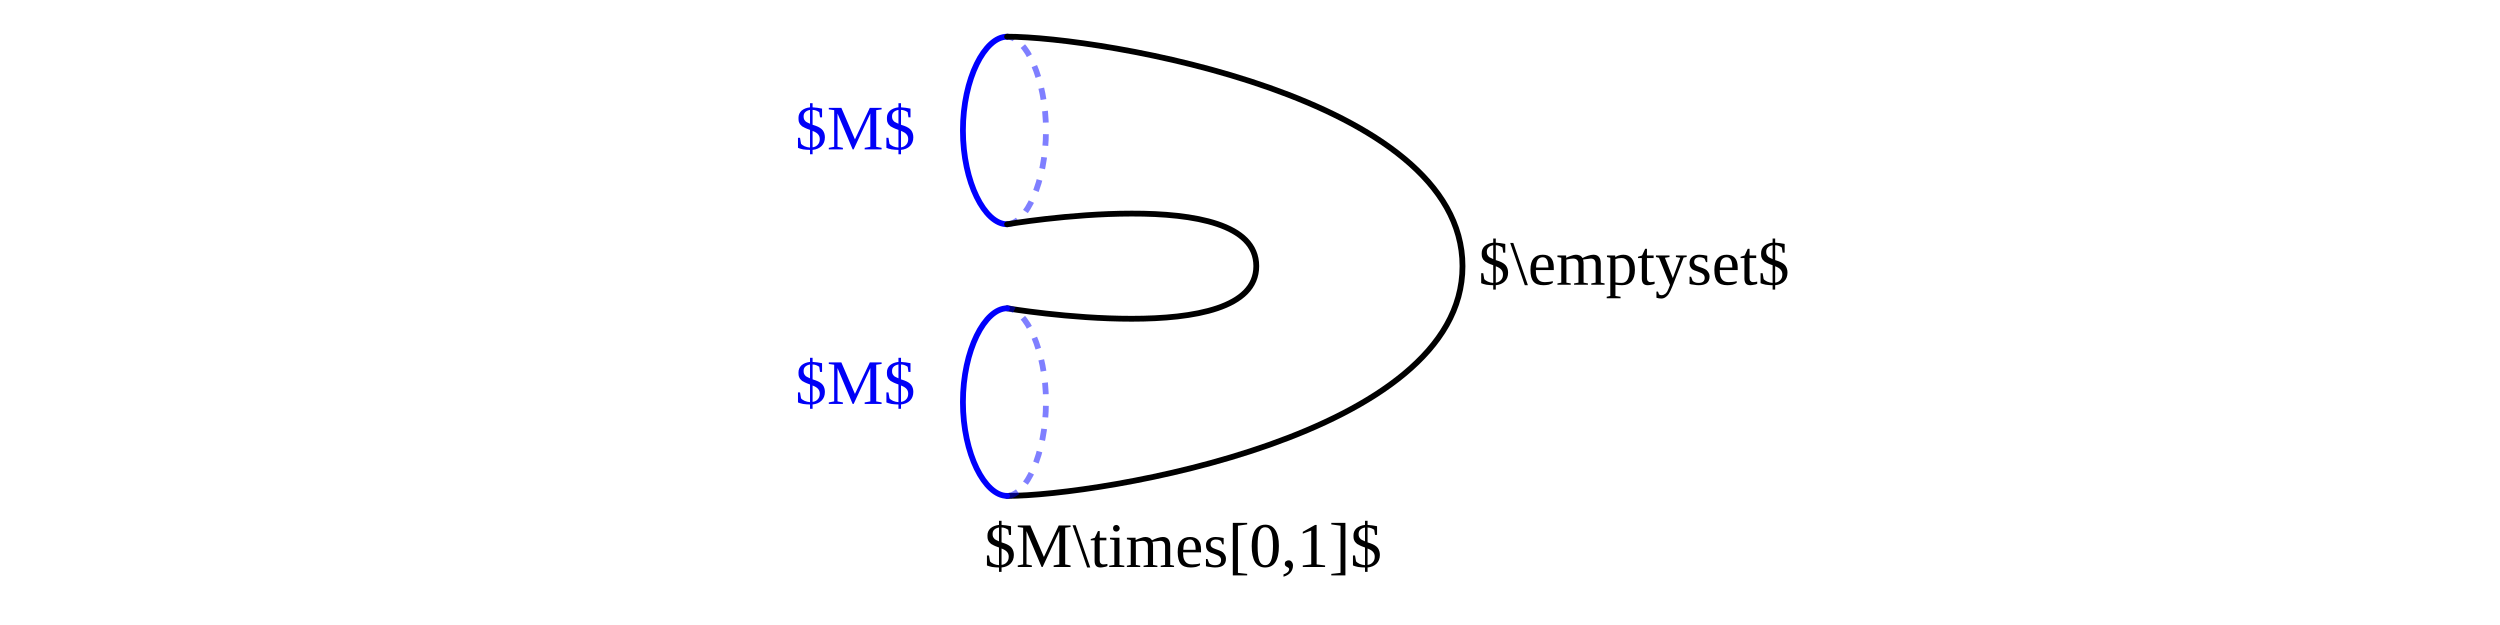
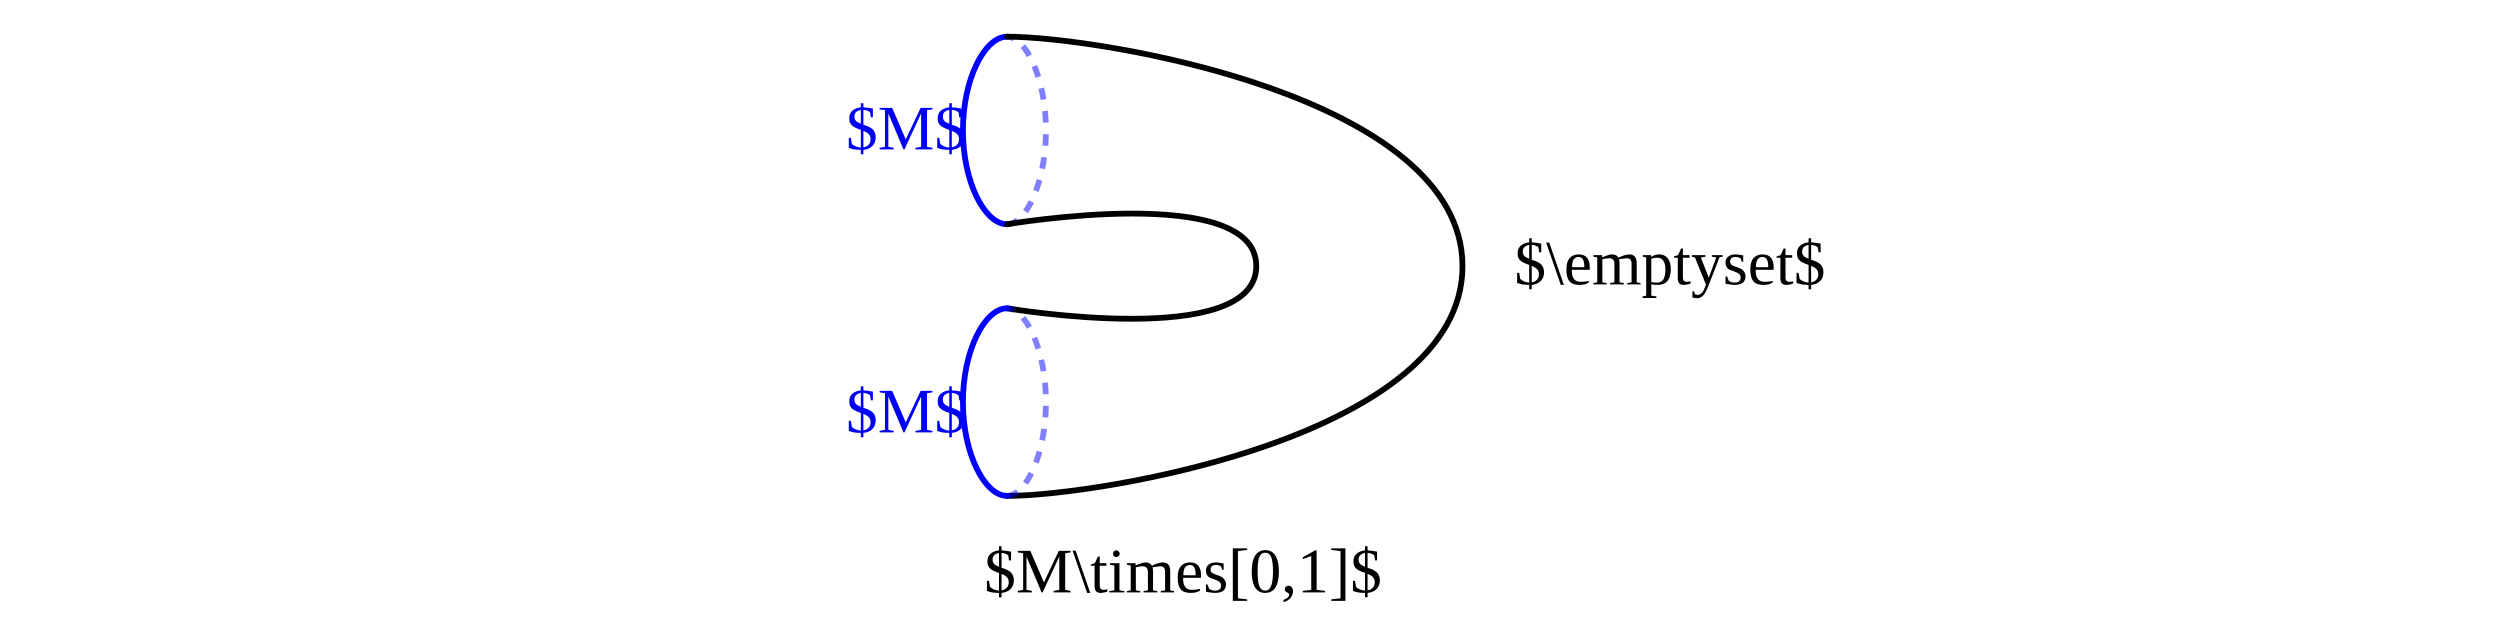
<svg xmlns="http://www.w3.org/2000/svg" width="6in" height="1.5in" viewBox="0 0 152.4 38.1" version="1.1" id="svg1">
  <defs id="defs1" />
  <g id="layer1">
    <path style="fill:none;stroke:#0000ff;stroke-width:0.353;stroke-linecap:butt;stroke-linejoin:round;stroke-dasharray:0.706, 0.706;stroke-dashoffset:0;stroke-opacity:0.5" d="m 61.393,13.671 c 1.144,-1.9e-5 2.369,-2.55 2.369,-5.717 9e-6,-3.167 -1.226,-5.717 -2.369,-5.717" id="path18" />
    <path style="fill:none;stroke:#0000ff;stroke-width:0.353;stroke-linecap:round;stroke-linejoin:round;stroke-dasharray:none;stroke-dashoffset:3.067;stroke-opacity:1" d="m 61.393,2.237 c -1.355,1.63e-5 -2.693,2.552 -2.693,5.717 2e-5,3.165 1.338,5.717 2.693,5.717" id="path17" />
    <path style="fill:none;stroke:#000000;stroke-width:0.353;stroke-linecap:round;stroke-linejoin:round;stroke-dasharray:none;stroke-dashoffset:3.067" d="m 61.393,13.671 c 0,0 15.185,-2.586 15.19,2.548 0.004,5.135 -15.19,2.575 -15.19,2.575" id="path17-4" />
    <path style="fill:none;stroke:#000000;stroke-width:0.353;stroke-linecap:round;stroke-linejoin:round;stroke-dasharray:none;stroke-dashoffset:3.067" d="M 61.393,2.237 C 67.005,2.237 89.152,5.864 89.154,16.227 89.156,26.591 67.005,30.23 61.393,30.23" id="path17-4-3" />
    <path style="fill:none;stroke:#0000ff;stroke-width:0.353;stroke-linecap:butt;stroke-linejoin:round;stroke-dasharray:0.706, 0.706;stroke-dashoffset:0;stroke-opacity:0.5" d="m 61.393,30.23 c 1.144,-1.9e-5 2.369,-2.55 2.369,-5.717 9e-6,-3.167 -1.226,-5.717 -2.369,-5.717" id="path18-4" />
    <path style="fill:none;stroke:#0000fc;stroke-width:0.353;stroke-linecap:round;stroke-linejoin:round;stroke-dasharray:none;stroke-dashoffset:3.067;stroke-opacity:1" d="m 61.393,18.795 c -1.355,1.7e-5 -2.693,2.552 -2.693,5.717 2e-5,3.165 1.338,5.717 2.693,5.717" id="path17-6" />
-     <text xml:space="preserve" style="font-size:3.881px;fill:#000000;fill-opacity:1;stroke:none;stroke-width:0.353;stroke-linecap:square;stroke-linejoin:round;stroke-dasharray:0.706, 0.706;stroke-dashoffset:0;stroke-opacity:1" x="59.992" y="34.565" id="text1">
-       <tspan id="tspan1" style="fill:#000000;fill-opacity:1;stroke:none;stroke-width:0.353" x="59.992" y="34.565">$M\times[0,1]$</tspan>
+     <text xml:space="preserve" style="font-size:3.881px;fill:#000000;fill-opacity:1;stroke:none;stroke-width:0.353;stroke-linecap:square;stroke-linejoin:round;stroke-dasharray:0.706, 0.706;stroke-dashoffset:0;stroke-opacity:1" x="59.992" y="36.116" id="text1">
+       <tspan id="tspan1" style="fill:#000000;fill-opacity:1;stroke:none;stroke-width:0.353" x="59.992" y="36.116">$M\times[0,1]$</tspan>
    </text>
-     <text xml:space="preserve" style="font-size:3.881px;fill:#000000;fill-opacity:1;stroke:none;stroke-width:0.353;stroke-linecap:square;stroke-linejoin:round;stroke-dasharray:0.706, 0.706;stroke-dashoffset:0;stroke-opacity:1" x="90.123" y="17.355" id="text1-5">
-       <tspan id="tspan1-8" style="fill:#000000;fill-opacity:1;stroke:none;stroke-width:0.353" x="90.123" y="17.355">$\emptyset$</tspan>
+     <text xml:space="preserve" style="font-size:3.881px;fill:#000000;fill-opacity:1;stroke:none;stroke-width:0.353;stroke-linecap:square;stroke-linejoin:round;stroke-dasharray:0.706, 0.706;stroke-dashoffset:0;stroke-opacity:1" x="92.313" y="17.336" id="text1-5">
+       <tspan id="tspan1-8" style="fill:#000000;fill-opacity:1;stroke:none;stroke-width:0.353" x="92.313" y="17.336">$\emptyset$</tspan>
    </text>
-     <text xml:space="preserve" style="font-size:3.881px;fill:#0000f7;fill-opacity:1;stroke:none;stroke-width:0.353;stroke-linecap:square;stroke-linejoin:round;stroke-dasharray:0.706, 0.706;stroke-dashoffset:0;stroke-opacity:1" x="48.471" y="9.105" id="text1-9">
-       <tspan id="tspan1-1" style="fill:#0000f7;fill-opacity:1;stroke:none;stroke-width:0.353" x="48.471" y="9.105">$M$</tspan>
+     <text xml:space="preserve" style="font-size:3.881px;fill:#0000f7;fill-opacity:1;stroke:none;stroke-width:0.353;stroke-linecap:square;stroke-linejoin:round;stroke-dasharray:0.706, 0.706;stroke-dashoffset:0;stroke-opacity:1" x="51.572" y="9.105" id="text1-9">
+       <tspan id="tspan1-1" style="fill:#0000f7;fill-opacity:1;stroke:none;stroke-width:0.353" x="51.572" y="9.105">$M$</tspan>
    </text>
-     <text xml:space="preserve" style="font-size:3.881px;fill:#0000f7;fill-opacity:1;stroke:none;stroke-width:0.353;stroke-linecap:square;stroke-linejoin:round;stroke-dasharray:0.706, 0.706;stroke-dashoffset:0;stroke-opacity:1" x="48.471" y="24.627" id="text1-9-5">
-       <tspan id="tspan1-1-9" style="fill:#0000f7;fill-opacity:1;stroke:none;stroke-width:0.353" x="48.471" y="24.627">$M$</tspan>
+     <text xml:space="preserve" style="font-size:3.881px;fill:#0000f7;fill-opacity:1;stroke:none;stroke-width:0.353;stroke-linecap:square;stroke-linejoin:round;stroke-dasharray:0.706, 0.706;stroke-dashoffset:0;stroke-opacity:1" x="51.572" y="26.36" id="text1-9-5">
+       <tspan id="tspan1-1-9" style="fill:#0000f7;fill-opacity:1;stroke:none;stroke-width:0.353" x="51.572" y="26.36">$M$</tspan>
    </text>
  </g>
</svg>
